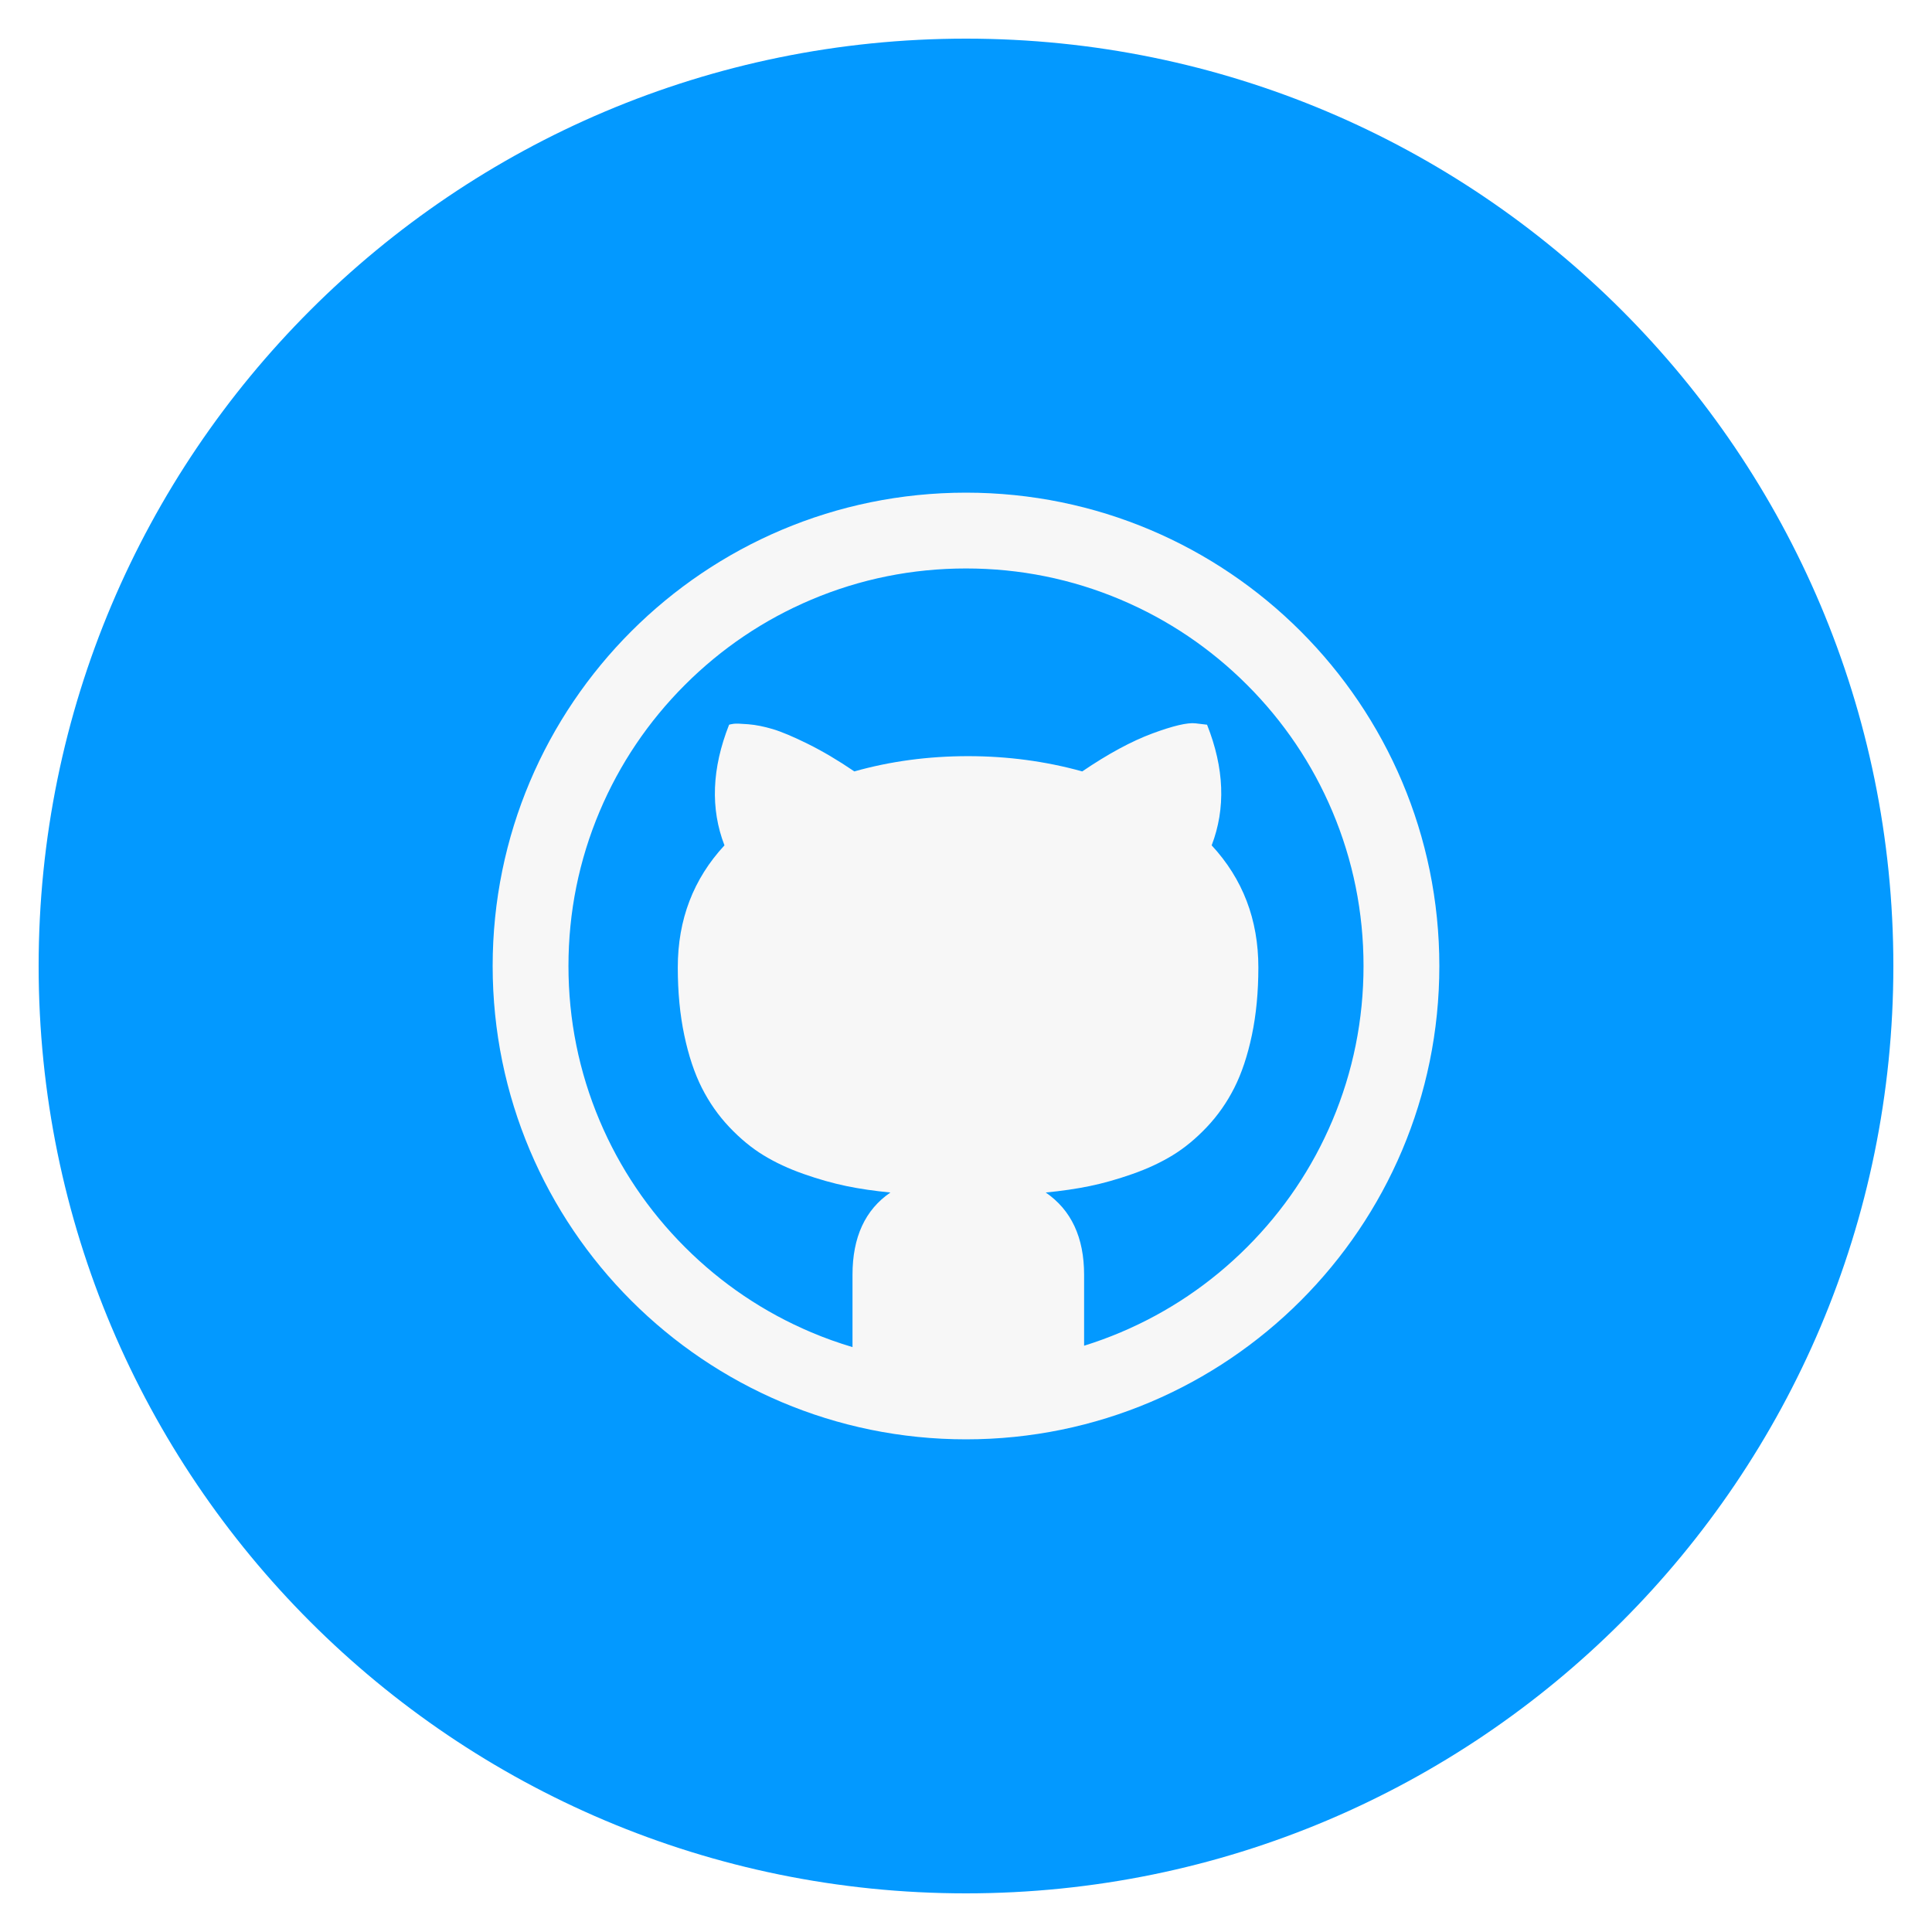
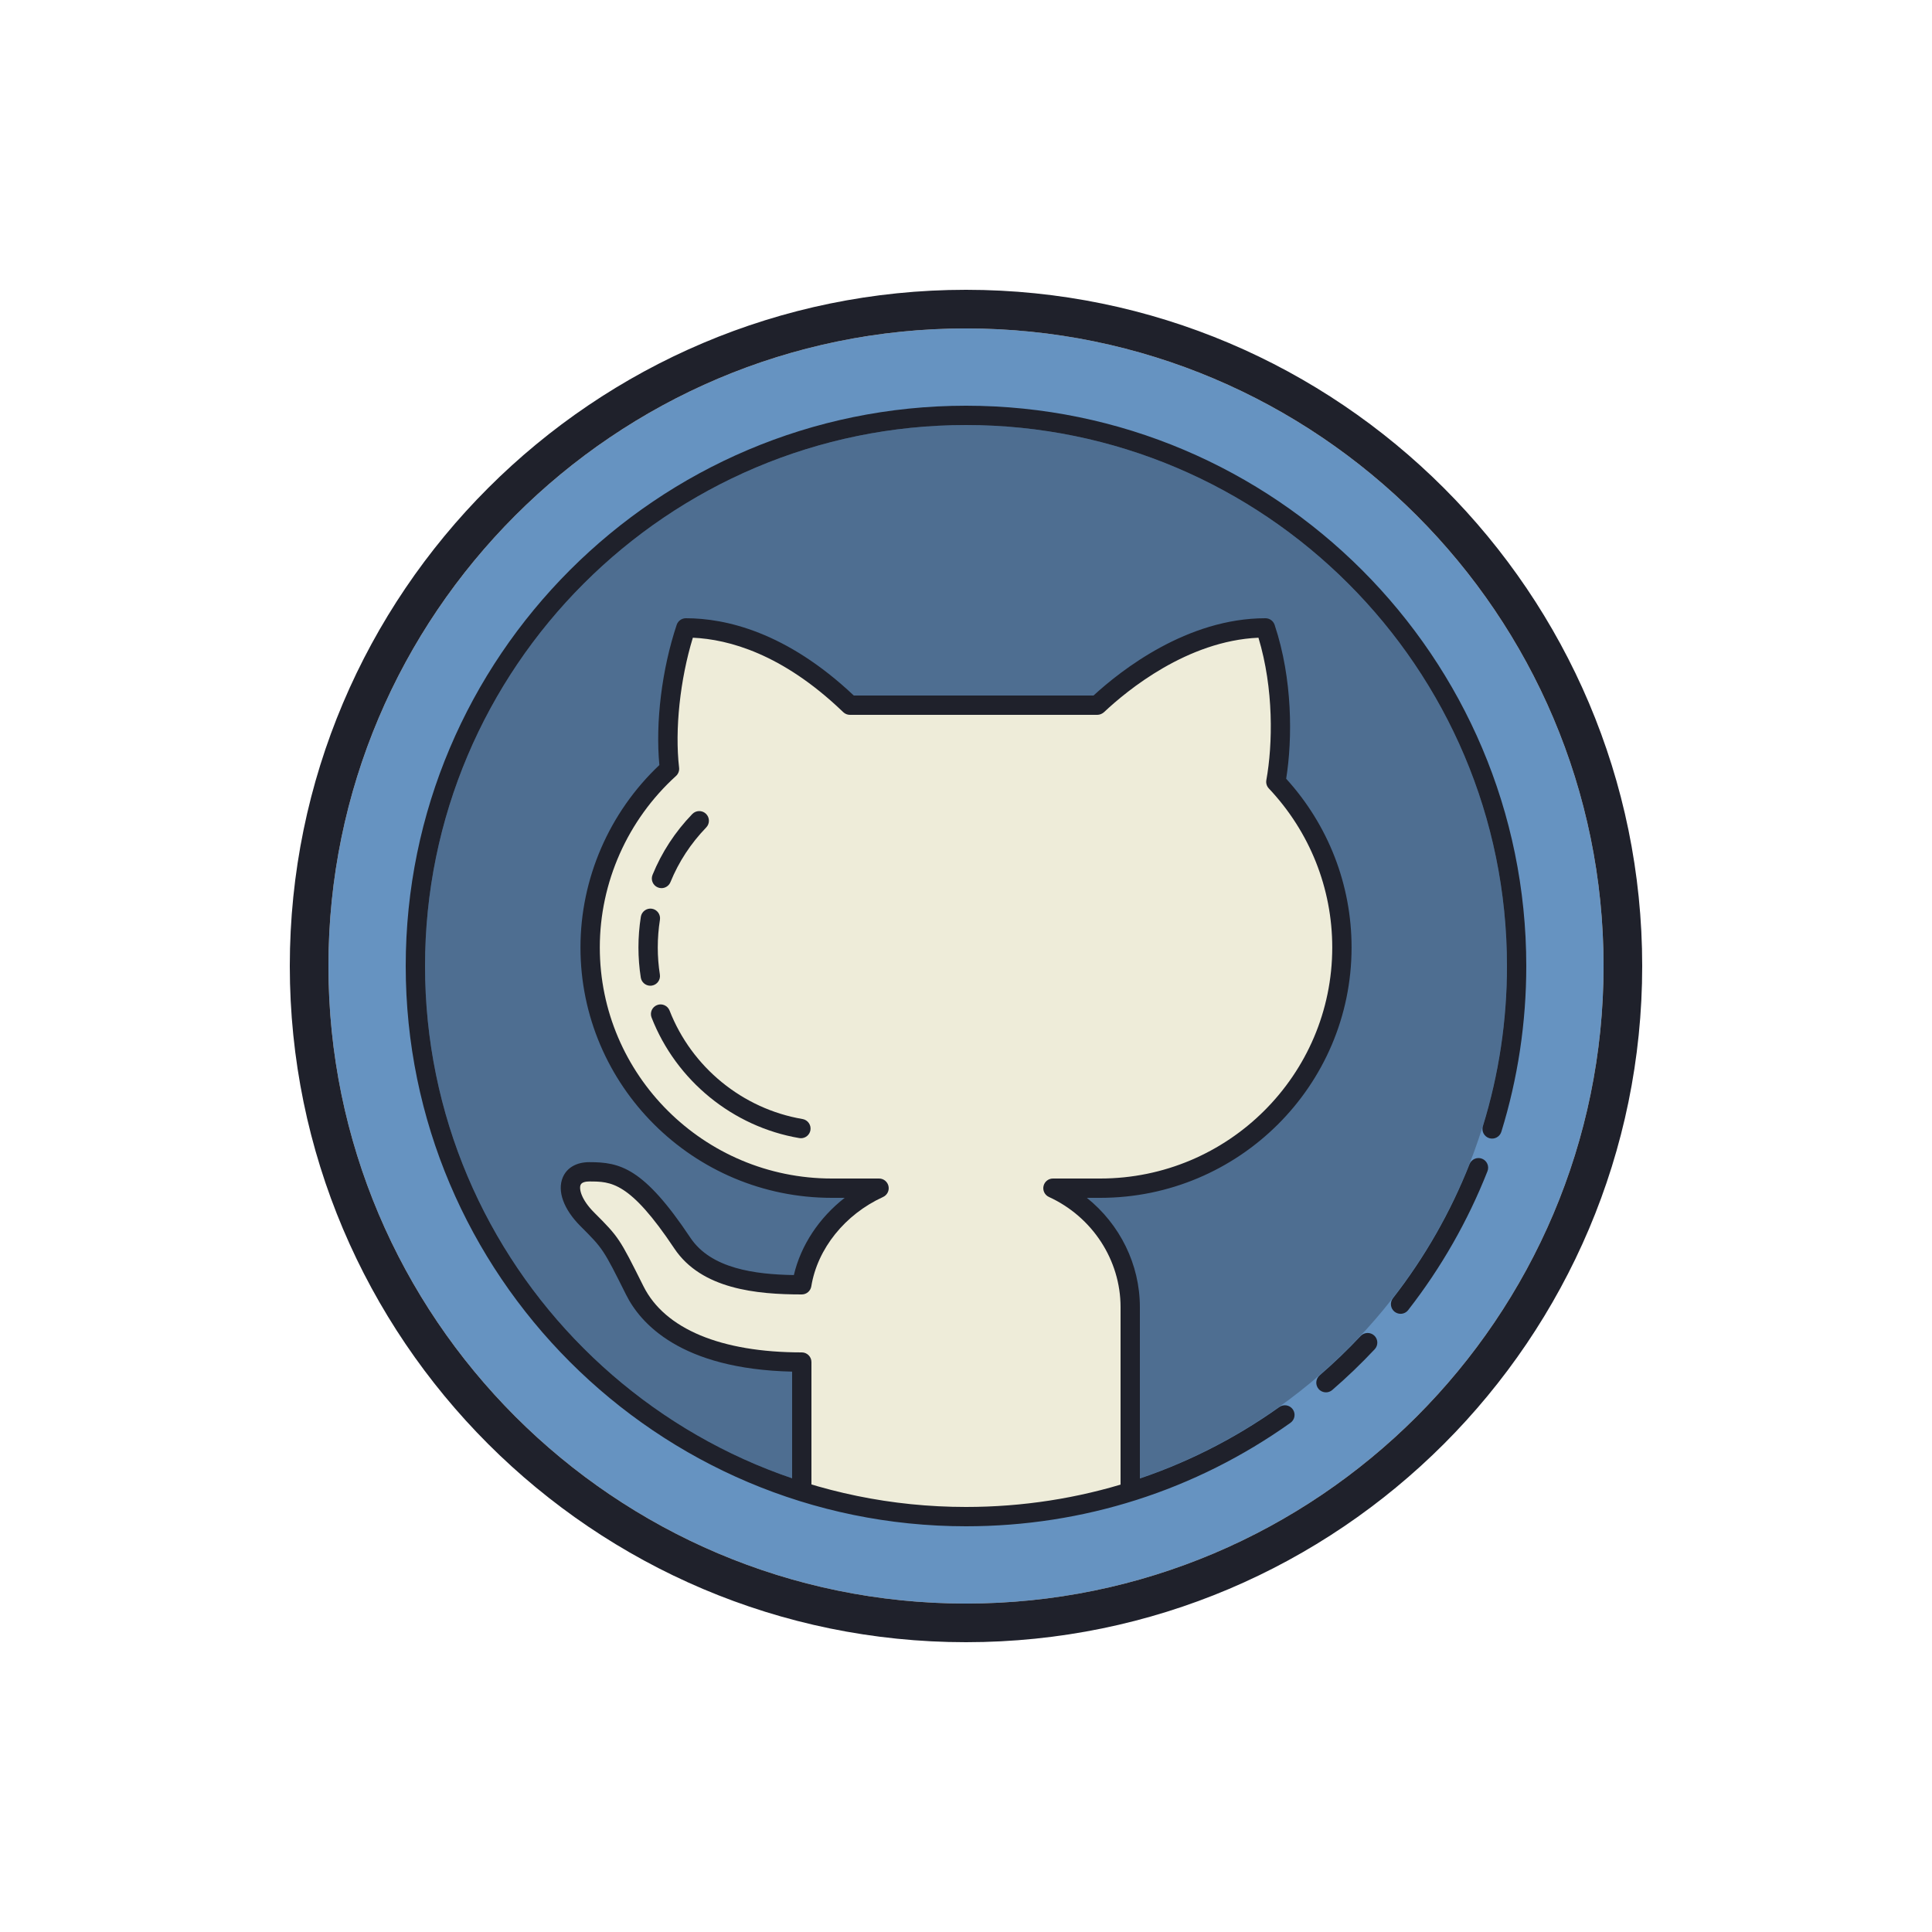
- <svg xmlns="http://www.w3.org/2000/svg" id="github" class="custom-icon" version="1.1" viewBox="0 0 100 100">
-   <circle class="outer-shape" cx="50" cy="50" r="48" style="opacity: 1; fill: rgb(3, 153, 255);" />
-   <path class="inner-shape" style="opacity:1;fill:#f7f7f7;" transform="translate(25,25) scale(0.5)" d="M50,1C22.938,1,1,22.938,1,50s21.938,49,49,49s49-21.938,49-49S77.062,1,50,1z M79.099,79.099 c-3.782,3.782-8.184,6.75-13.083,8.823c-1.245,0.526-2.509,0.989-3.79,1.387v-7.344c0-3.86-1.324-6.699-3.972-8.517 c1.659-0.16,3.182-0.383,4.57-0.67c1.388-0.287,2.855-0.702,4.402-1.245c1.547-0.543,2.935-1.189,4.163-1.938 c1.228-0.75,2.409-1.723,3.541-2.919s2.082-2.552,2.847-4.067s1.372-3.334,1.818-5.455c0.446-2.121,0.67-4.458,0.67-7.01 c0-4.945-1.611-9.155-4.833-12.633c1.467-3.828,1.308-7.991-0.478-12.489l-1.197-0.143c-0.829-0.096-2.321,0.255-4.474,1.053 c-2.153,0.798-4.57,2.105-7.249,3.924c-3.797-1.053-7.736-1.579-11.82-1.579c-4.115,0-8.039,0.526-11.772,1.579 c-1.69-1.149-3.294-2.097-4.809-2.847c-1.515-0.75-2.727-1.26-3.637-1.532c-0.909-0.271-1.754-0.439-2.536-0.503 c-0.782-0.064-1.284-0.079-1.507-0.048c-0.223,0.031-0.383,0.064-0.478,0.096c-1.787,4.53-1.946,8.694-0.478,12.489 c-3.222,3.477-4.833,7.688-4.833,12.633c0,2.552,0.223,4.889,0.67,7.01c0.447,2.121,1.053,3.94,1.818,5.455 c0.765,1.515,1.715,2.871,2.847,4.067s2.313,2.169,3.541,2.919c1.228,0.751,2.616,1.396,4.163,1.938 c1.547,0.543,3.014,0.957,4.402,1.245c1.388,0.287,2.911,0.511,4.57,0.67c-2.616,1.787-3.924,4.626-3.924,8.517v7.487 c-1.445-0.43-2.869-0.938-4.268-1.53c-4.899-2.073-9.301-5.041-13.083-8.823c-3.782-3.782-6.75-8.184-8.823-13.083 C9.934,60.948,8.847,55.56,8.847,50s1.087-10.948,3.231-16.016c2.073-4.899,5.041-9.301,8.823-13.083s8.184-6.75,13.083-8.823 C39.052,9.934,44.44,8.847,50,8.847s10.948,1.087,16.016,3.231c4.9,2.073,9.301,5.041,13.083,8.823 c3.782,3.782,6.75,8.184,8.823,13.083c2.143,5.069,3.23,10.457,3.23,16.016s-1.087,10.948-3.231,16.016 C85.848,70.915,82.88,75.317,79.099,79.099L79.099,79.099z" />
+ <svg xmlns="http://www.w3.org/2000/svg" viewBox="0 0 100 100" width="100px" height="100px">
+   <circle cx="50" cy="50" r="30" fill="#4e6e91" />
+   <path fill="#6693c1" d="M50,83c-18.196,0-33-14.804-33-33s14.804-33,33-33s33,14.804,33,33S68.196,83,50,83z M50,22 c-15.439,0-28,12.561-28,28s12.561,28,28,28s28-12.561,28-28S65.439,22,50,22z" />
+   <path fill="#eeecd9" d="M69.457,49.039c0-3.321-1.305-6.334-3.419-8.573c0.396-2.203,0.351-5.301-0.538-7.966 c-4.475,0-8.114,3.447-8.702,4H43.994c-0.589-0.552-4.019-4-8.494-4c-0.8,2.401-1.087,5.233-0.846,7.295 c-2.518,2.286-4.108,5.575-4.108,9.245c0,6.908,5.599,12.459,12.507,12.459H45.5c-2.003,0.917-3.635,2.756-4,5 c-2,0-4.864-0.182-6.181-2.158c-2.46-3.69-3.59-3.69-4.819-3.69c-1.23,0-1.33,1.23-0.1,2.46s1.23,1.23,2.46,3.69 C33.872,68.828,36.5,70.5,41.5,70.5v6.6c0,0,6.346,1.4,8.5,1.4s8.5-1.4,8.5-1.4l0-9.445c0-2.718-1.681-5.092-4-6.155h2.449 C63.858,61.5,69.457,55.947,69.457,49.039z" />
+   <path fill="#1f212b" d="M50,85c-19.299,0-35-15.701-35-35s15.701-35,35-35s35,15.701,35,35S69.299,85,50,85z M50,17 c-18.196,0-33,14.804-33,33s14.804,33,33,33s33-14.804,33-33S68.196,17,50,17z" />
+   <path fill="#1f212b" d="M50,79c-15.99,0-29-13.009-29-29s13.01-29,29-29s29,13.009,29,29c0,2.925-0.435,5.812-1.291,8.582 c-0.082,0.263-0.364,0.411-0.625,0.33c-0.264-0.082-0.412-0.361-0.33-0.625C77.581,55.612,78,52.825,78,50 c0-15.439-12.561-28-28-28S22,34.561,22,50s12.561,28,28,28c5.856,0,11.464-1.788,16.217-5.171c0.225-0.16,0.536-0.107,0.697,0.117 c0.16,0.225,0.107,0.537-0.117,0.697C61.873,77.147,56.065,79,50,79z" />
+   <path fill="#1f212b" d="M68.631,72.068c-0.14,0-0.279-0.059-0.378-0.173c-0.181-0.209-0.158-0.525,0.051-0.706 c0.739-0.638,1.452-1.324,2.122-2.037c0.188-0.202,0.505-0.21,0.706-0.023c0.201,0.189,0.212,0.505,0.023,0.707 c-0.693,0.739-1.433,1.449-2.197,2.11C68.863,72.028,68.747,72.068,68.631,72.068z" />
+   <path fill="#1f212b" d="M72.494,68.002c-0.107,0-0.216-0.035-0.308-0.105c-0.218-0.17-0.257-0.484-0.087-0.702 c1.649-2.118,2.982-4.452,3.963-6.938c0.101-0.258,0.392-0.382,0.648-0.282c0.257,0.102,0.383,0.392,0.281,0.648 c-1.015,2.575-2.396,4.993-4.104,7.186C72.79,67.936,72.643,68.002,72.494,68.002z" />
+   <path fill="#1f212b" d="M58.5,77.6c-0.276,0-0.5-0.224-0.5-0.5v-9.445c0-2.431-1.456-4.668-3.708-5.701 c-0.214-0.098-0.331-0.332-0.28-0.561C54.062,61.164,54.265,61,54.5,61h2.449c6.621,0,12.008-5.366,12.008-11.961 c0-3.064-1.166-5.987-3.282-8.229c-0.109-0.115-0.157-0.275-0.129-0.432c0.333-1.854,0.39-4.725-0.409-7.37 c-3.682,0.162-6.795,2.725-7.987,3.848C57.057,36.943,56.925,37,56.798,37H43.993c-0.127,0-0.249-0.048-0.342-0.135l-0.092-0.087 c-3.078-2.927-5.829-3.686-7.697-3.77c-0.662,2.162-0.941,4.762-0.712,6.729c0.019,0.16-0.042,0.319-0.161,0.428 c-2.506,2.275-3.943,5.51-3.943,8.875C31.046,55.635,36.433,61,43.053,61H45.5c0.235,0,0.438,0.164,0.488,0.394 c0.051,0.229-0.066,0.463-0.28,0.561c-1.974,0.904-3.397,2.676-3.715,4.625C41.954,66.822,41.745,67,41.5,67 c-2.333,0-5.191-0.271-6.598-2.38c-2.311-3.467-3.28-3.467-4.403-3.467c-0.14,0-0.385,0.023-0.448,0.178 c-0.086,0.206,0.031,0.756,0.702,1.428c1.287,1.287,1.311,1.335,2.554,3.82C34.409,68.785,37.319,70,41.5,70 c0.276,0,0.5,0.224,0.5,0.5v6.6c0,0.276-0.224,0.5-0.5,0.5S41,77.376,41,77.1v-6.105c-5.797-0.131-7.866-2.525-8.588-3.969 c-1.194-2.387-1.194-2.387-2.366-3.56c-0.869-0.869-1.213-1.81-0.919-2.518c0.209-0.505,0.709-0.795,1.372-0.795 c1.588,0,2.81,0.272,5.235,3.912c1.069,1.604,3.359,1.9,5.356,1.932c0.362-1.545,1.309-2.965,2.63-3.997h-0.668 c-7.172,0-13.007-5.813-13.007-12.959c0-3.562,1.485-6.988,4.084-9.442c-0.209-2.203,0.128-4.956,0.896-7.257 C35.094,32.138,35.285,32,35.5,32c2.036,0,5.192,0.696,8.692,4h12.409c1.427-1.311,4.847-4,8.898-4 c0.215,0,0.406,0.138,0.475,0.342c0.935,2.802,0.928,5.901,0.598,7.965c2.185,2.404,3.385,5.495,3.385,8.732 C69.957,56.186,64.122,62,56.949,62h-0.693C57.963,63.368,59,65.442,59,67.655V77.1C59,77.376,58.776,77.6,58.5,77.6z" />
+   <path fill="#1f212b" d="M34.238,45.97c-0.063,0-0.127-0.012-0.188-0.037c-0.256-0.104-0.379-0.396-0.274-0.651 c0.476-1.167,1.167-2.226,2.057-3.148c0.192-0.198,0.509-0.204,0.707-0.013c0.199,0.192,0.205,0.508,0.014,0.707 c-0.802,0.831-1.425,1.783-1.852,2.831C34.622,45.853,34.436,45.97,34.238,45.97z" />
+   <path fill="#1f212b" d="M33.66,51.021c-0.241,0-0.454-0.176-0.493-0.422c-0.08-0.51-0.121-1.034-0.121-1.558 c0-0.533,0.042-1.067,0.124-1.59c0.044-0.273,0.305-0.459,0.572-0.416c0.272,0.043,0.459,0.299,0.416,0.572 c-0.074,0.471-0.112,0.953-0.112,1.434c0,0.472,0.037,0.943,0.109,1.402c0.043,0.273-0.144,0.529-0.416,0.572 C33.713,51.019,33.687,51.021,33.66,51.021z" />
+   <path fill="#1f212b" d="M41.457,58.914c-0.028,0-0.057-0.002-0.085-0.007c-3.442-0.585-6.372-2.975-7.646-6.238 c-0.101-0.257,0.026-0.547,0.284-0.647c0.256-0.101,0.547,0.027,0.647,0.284c1.146,2.938,3.783,5.089,6.882,5.615 c0.271,0.046,0.455,0.305,0.409,0.577C41.907,58.741,41.696,58.914,41.457,58.914z" />
</svg>
